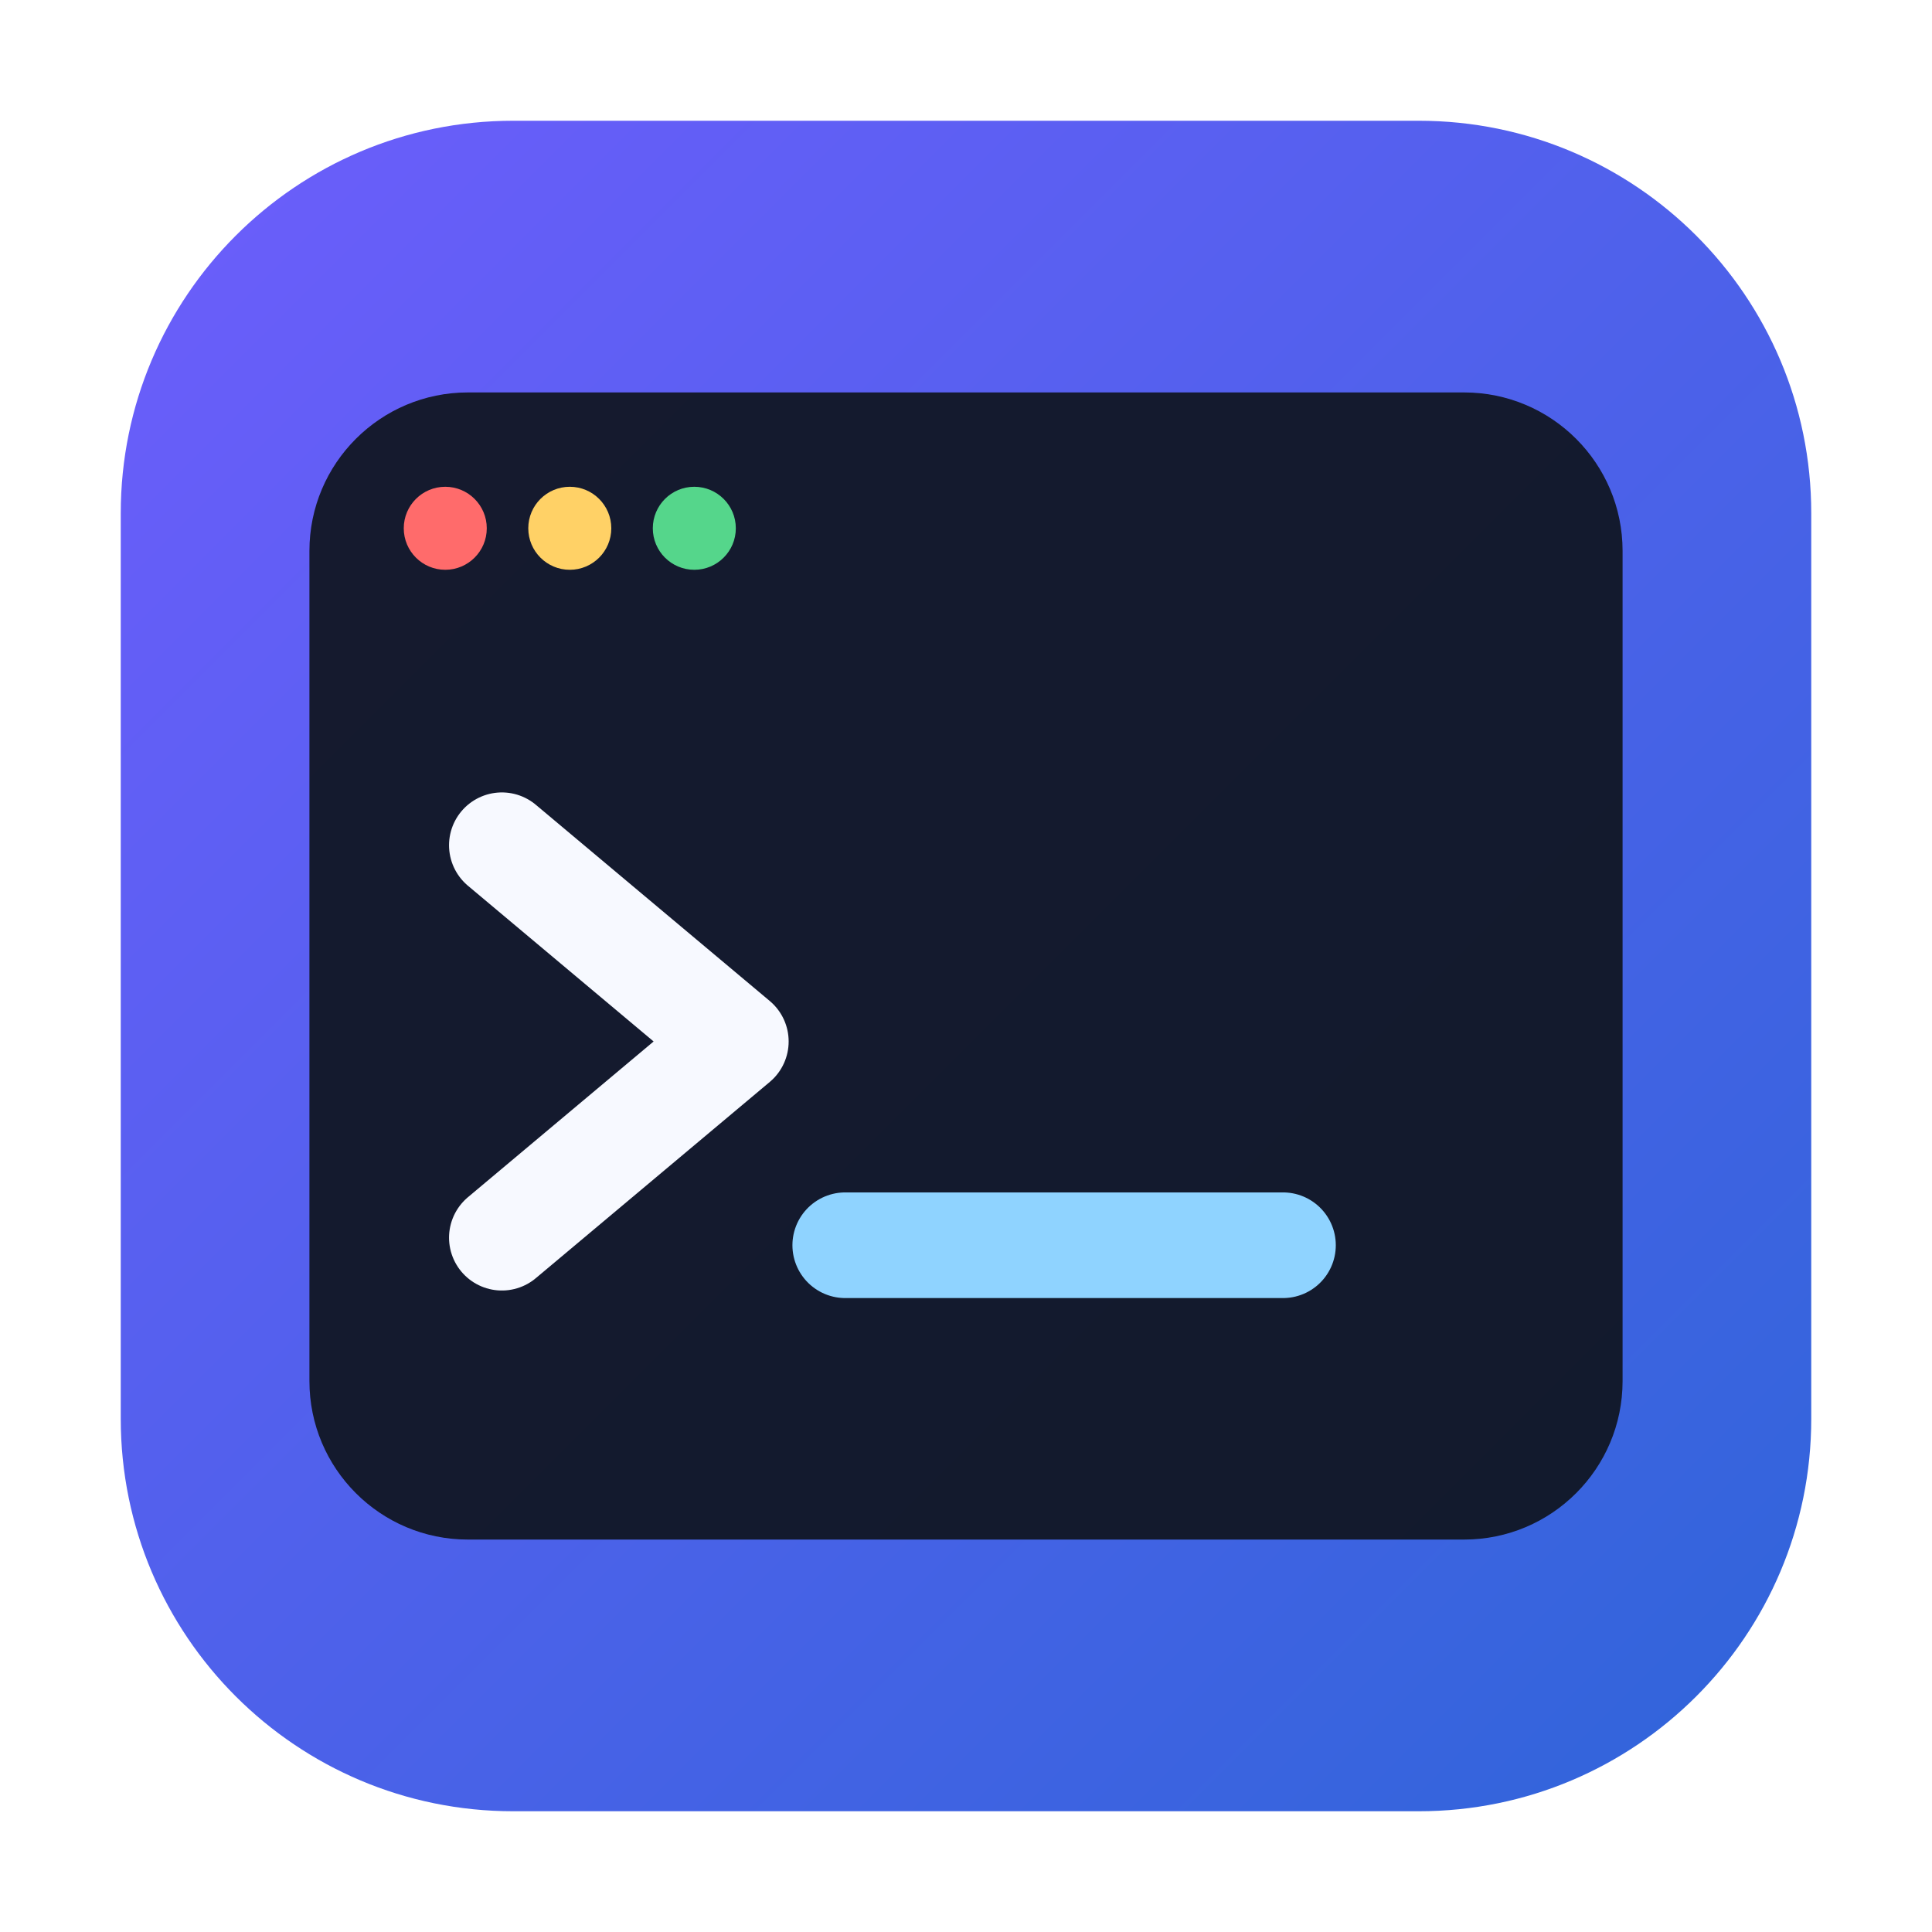
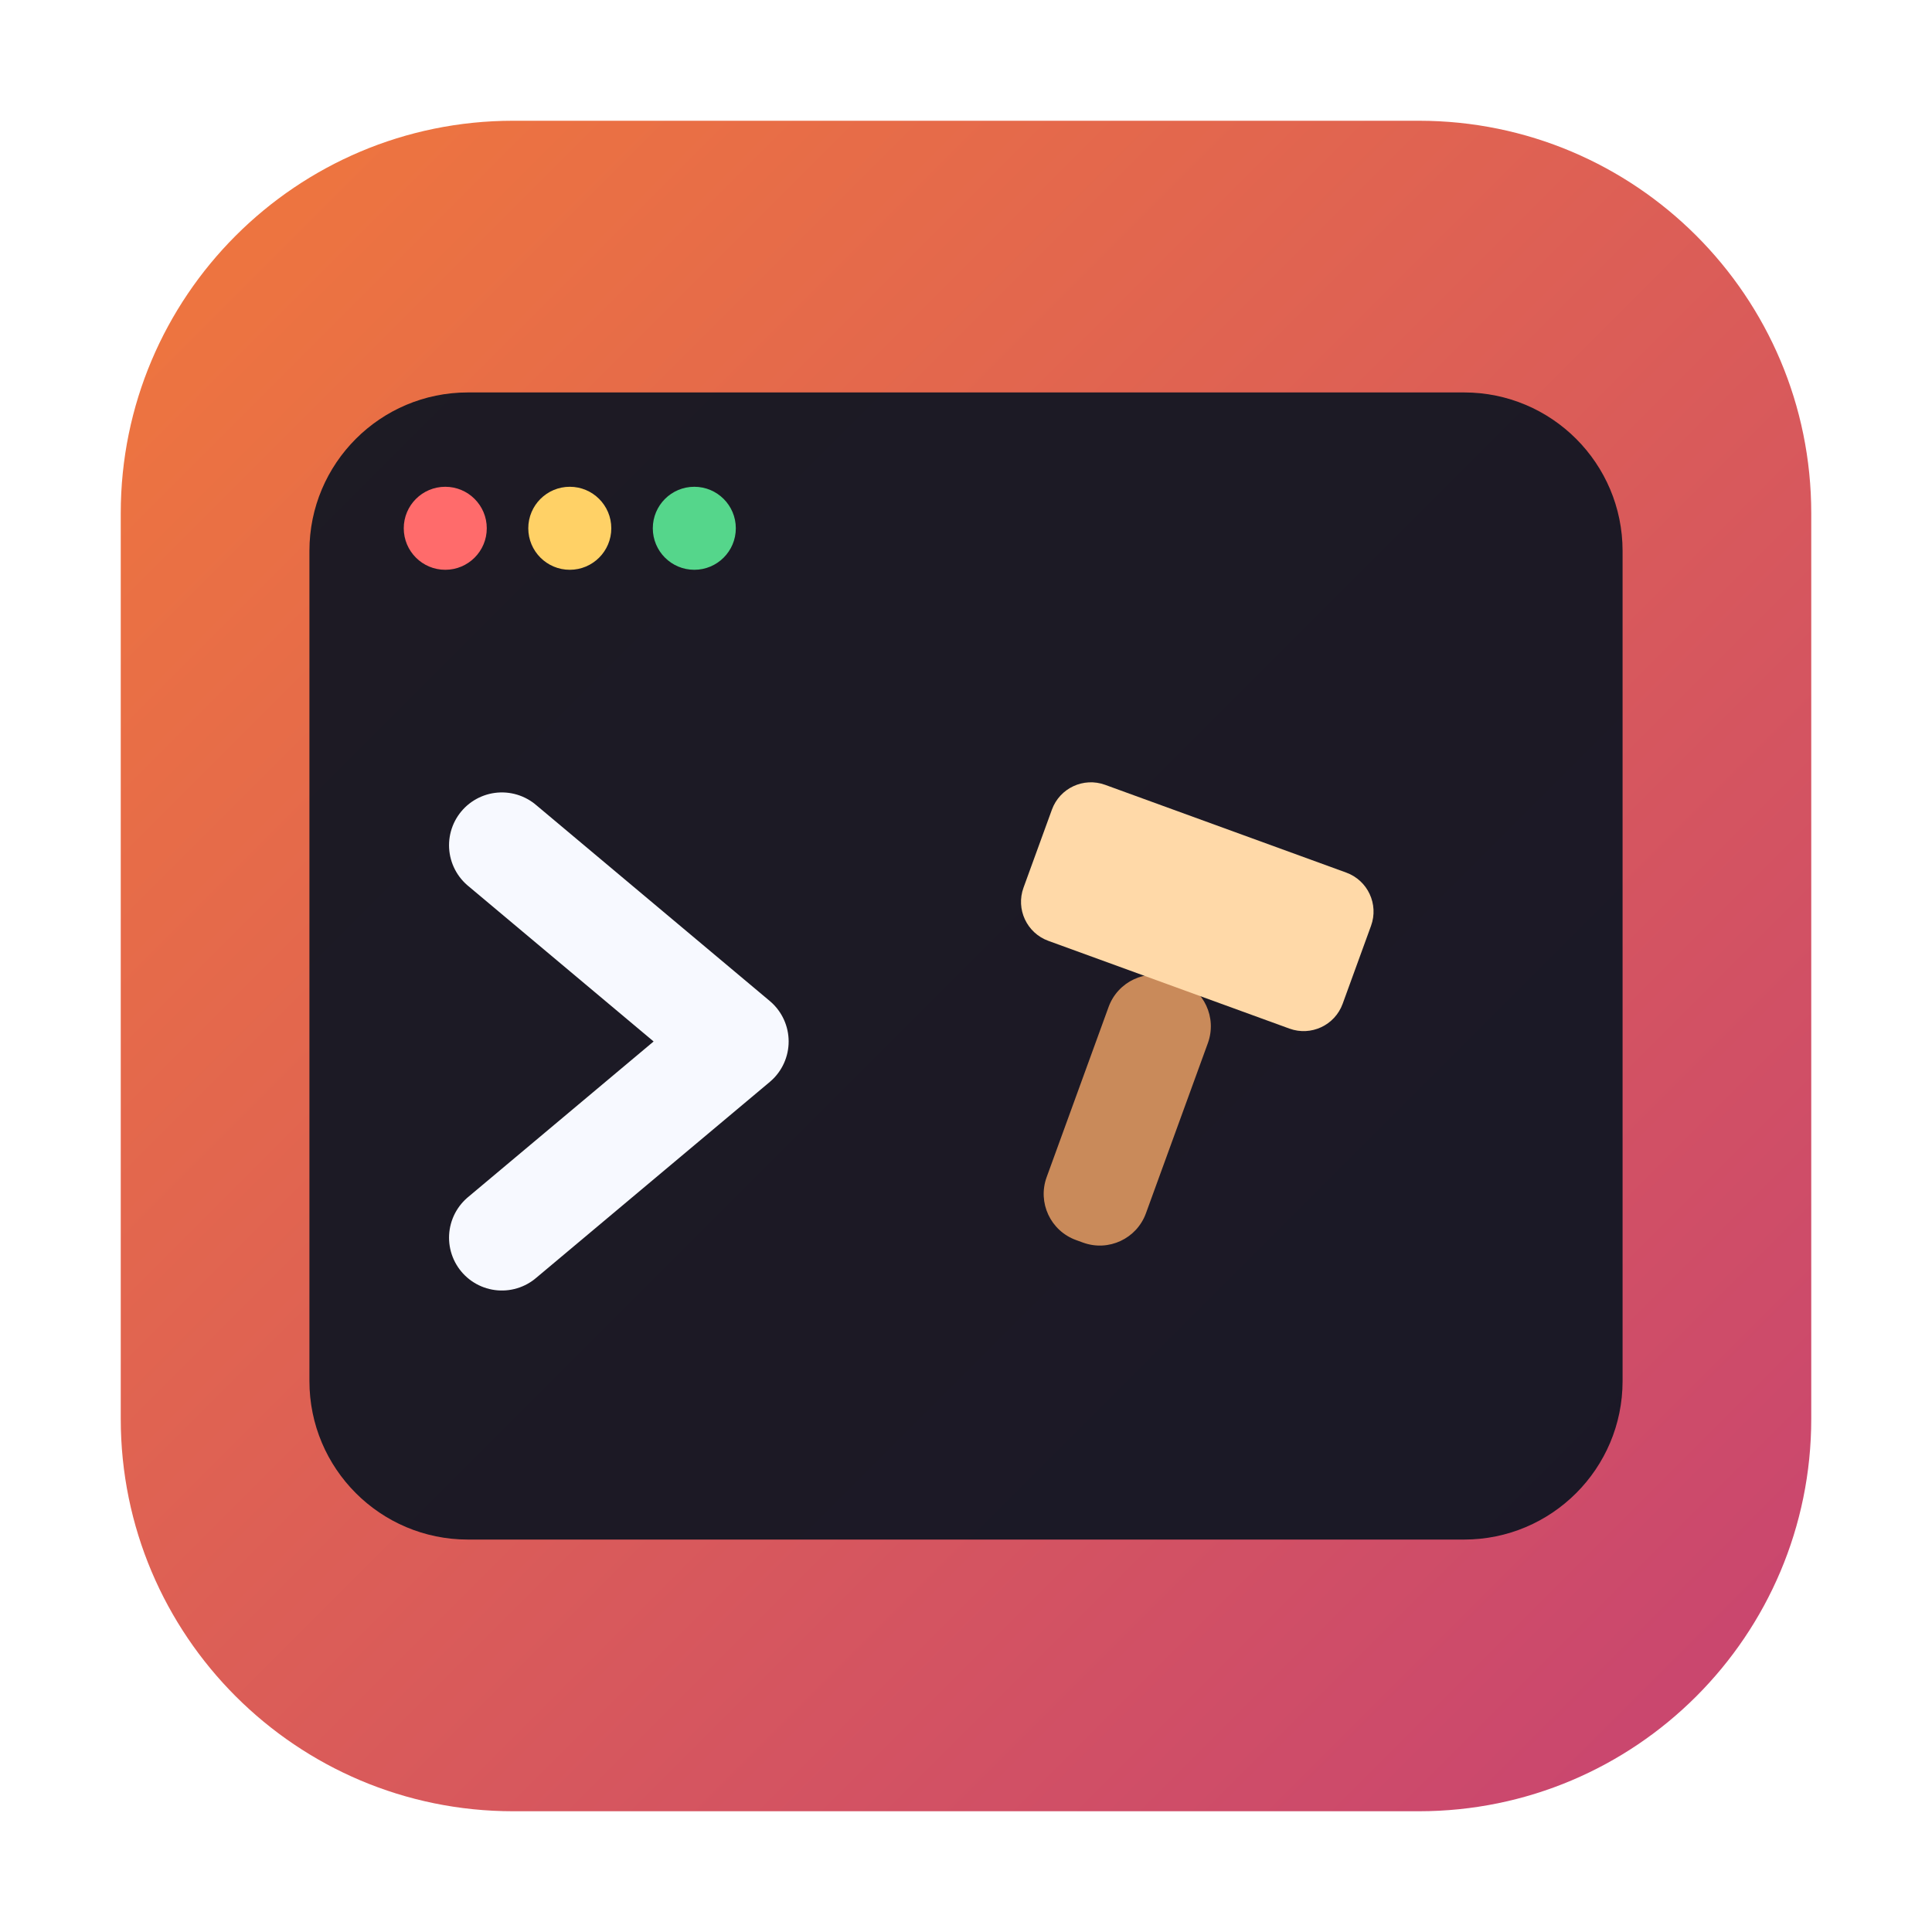
<svg xmlns="http://www.w3.org/2000/svg" width="512" height="512" viewBox="0 0 512 512">
  <defs>
    <linearGradient id="bg" x1="0" y1="0" x2="1" y2="1">
-       <stop offset="0" stop-color="#6d5dfc" />
-       <stop offset="1" stop-color="#2f65d9" />
+       <stop offset="0" stop-color="#f0783c" />
+       <stop offset="1" stop-color="#c74372" />
    </linearGradient>
  </defs>
  <rect x="32" y="32" width="448" height="448" rx="104" fill="url(#bg)" />
  <rect x="82" y="104" width="348" height="304" rx="42" fill="#101522" opacity="0.94" />
  <circle cx="118" cy="140" r="11" fill="#ff6b6b" />
  <circle cx="151" cy="140" r="11" fill="#ffd166" />
  <circle cx="184" cy="140" r="11" fill="#55d68b" />
  <path d="M133 224l62 52-62 52" fill="none" stroke="#f7f9ff" stroke-width="28" stroke-linecap="round" stroke-linejoin="round" />
-   <path d="M224 330h116" fill="none" stroke="#8fd3ff" stroke-width="28" stroke-linecap="round" />
+   <g transform="translate(316 276) rotate(20)">
+     <rect x="-24" y="-14" width="28" height="74" rx="13" fill="#c98a5a" />
+     <rect x="-56" y="-56" width="90" height="44" rx="11" fill="#ffd9a8" />
+   </g>
</svg>
